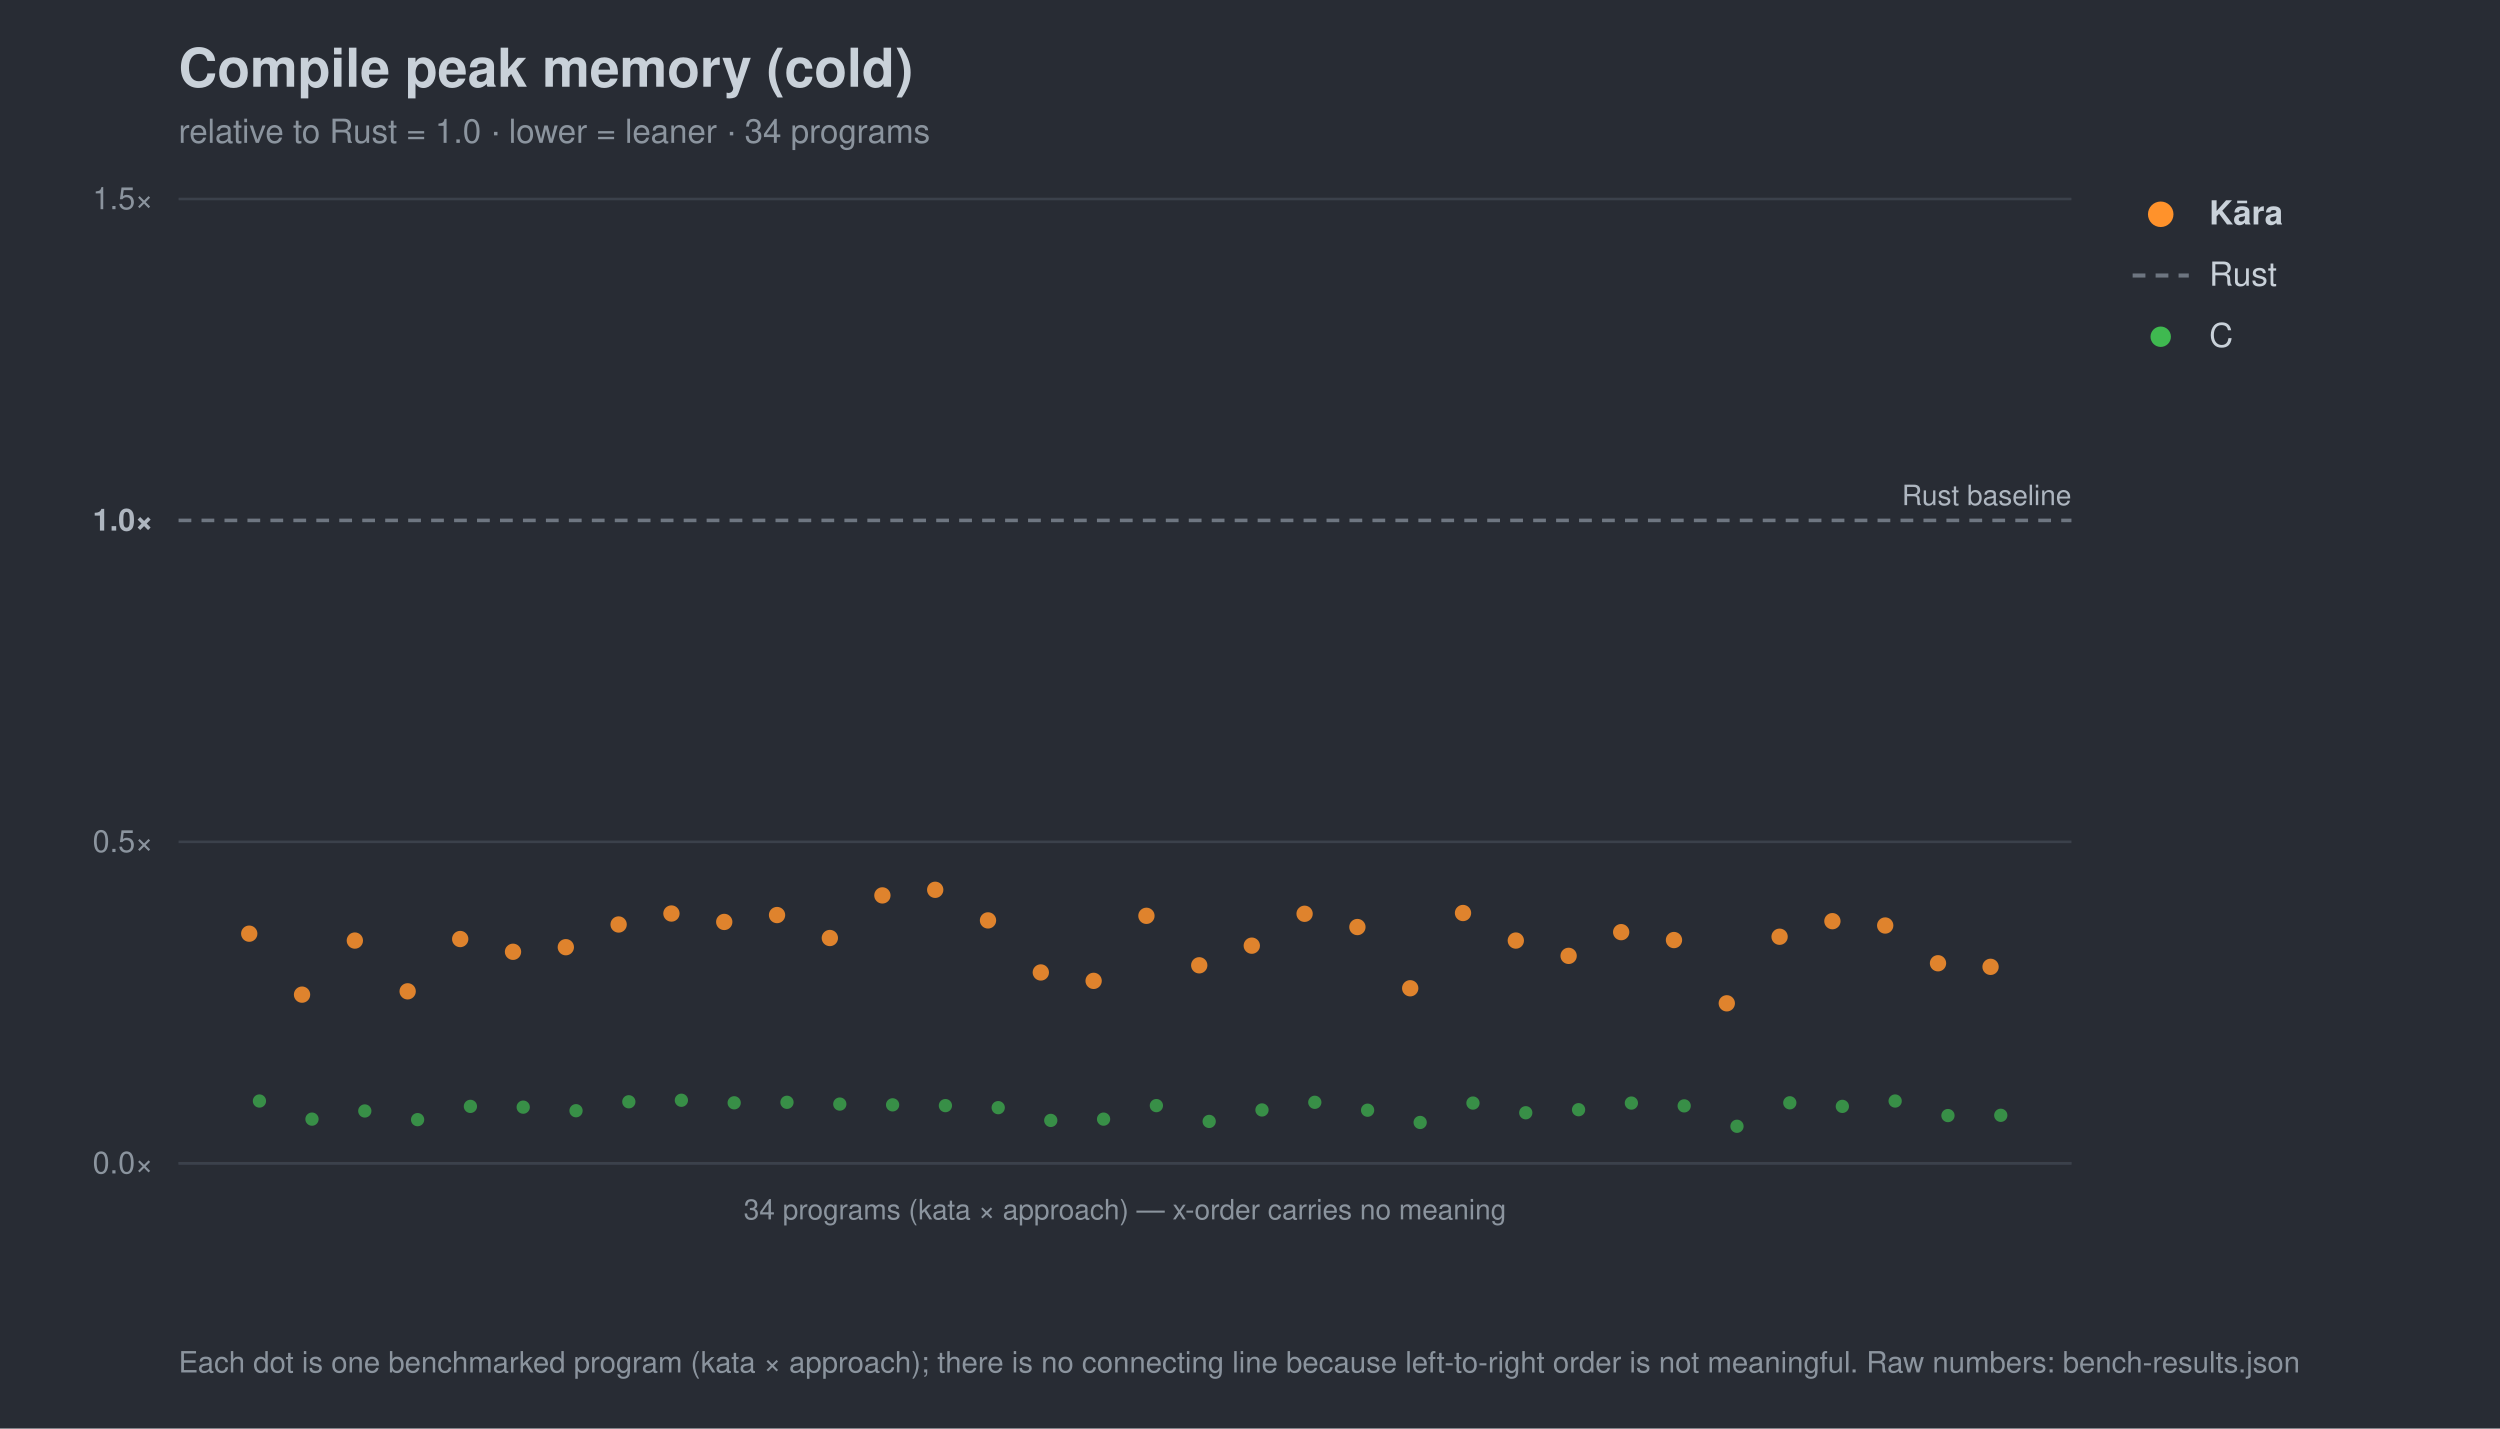
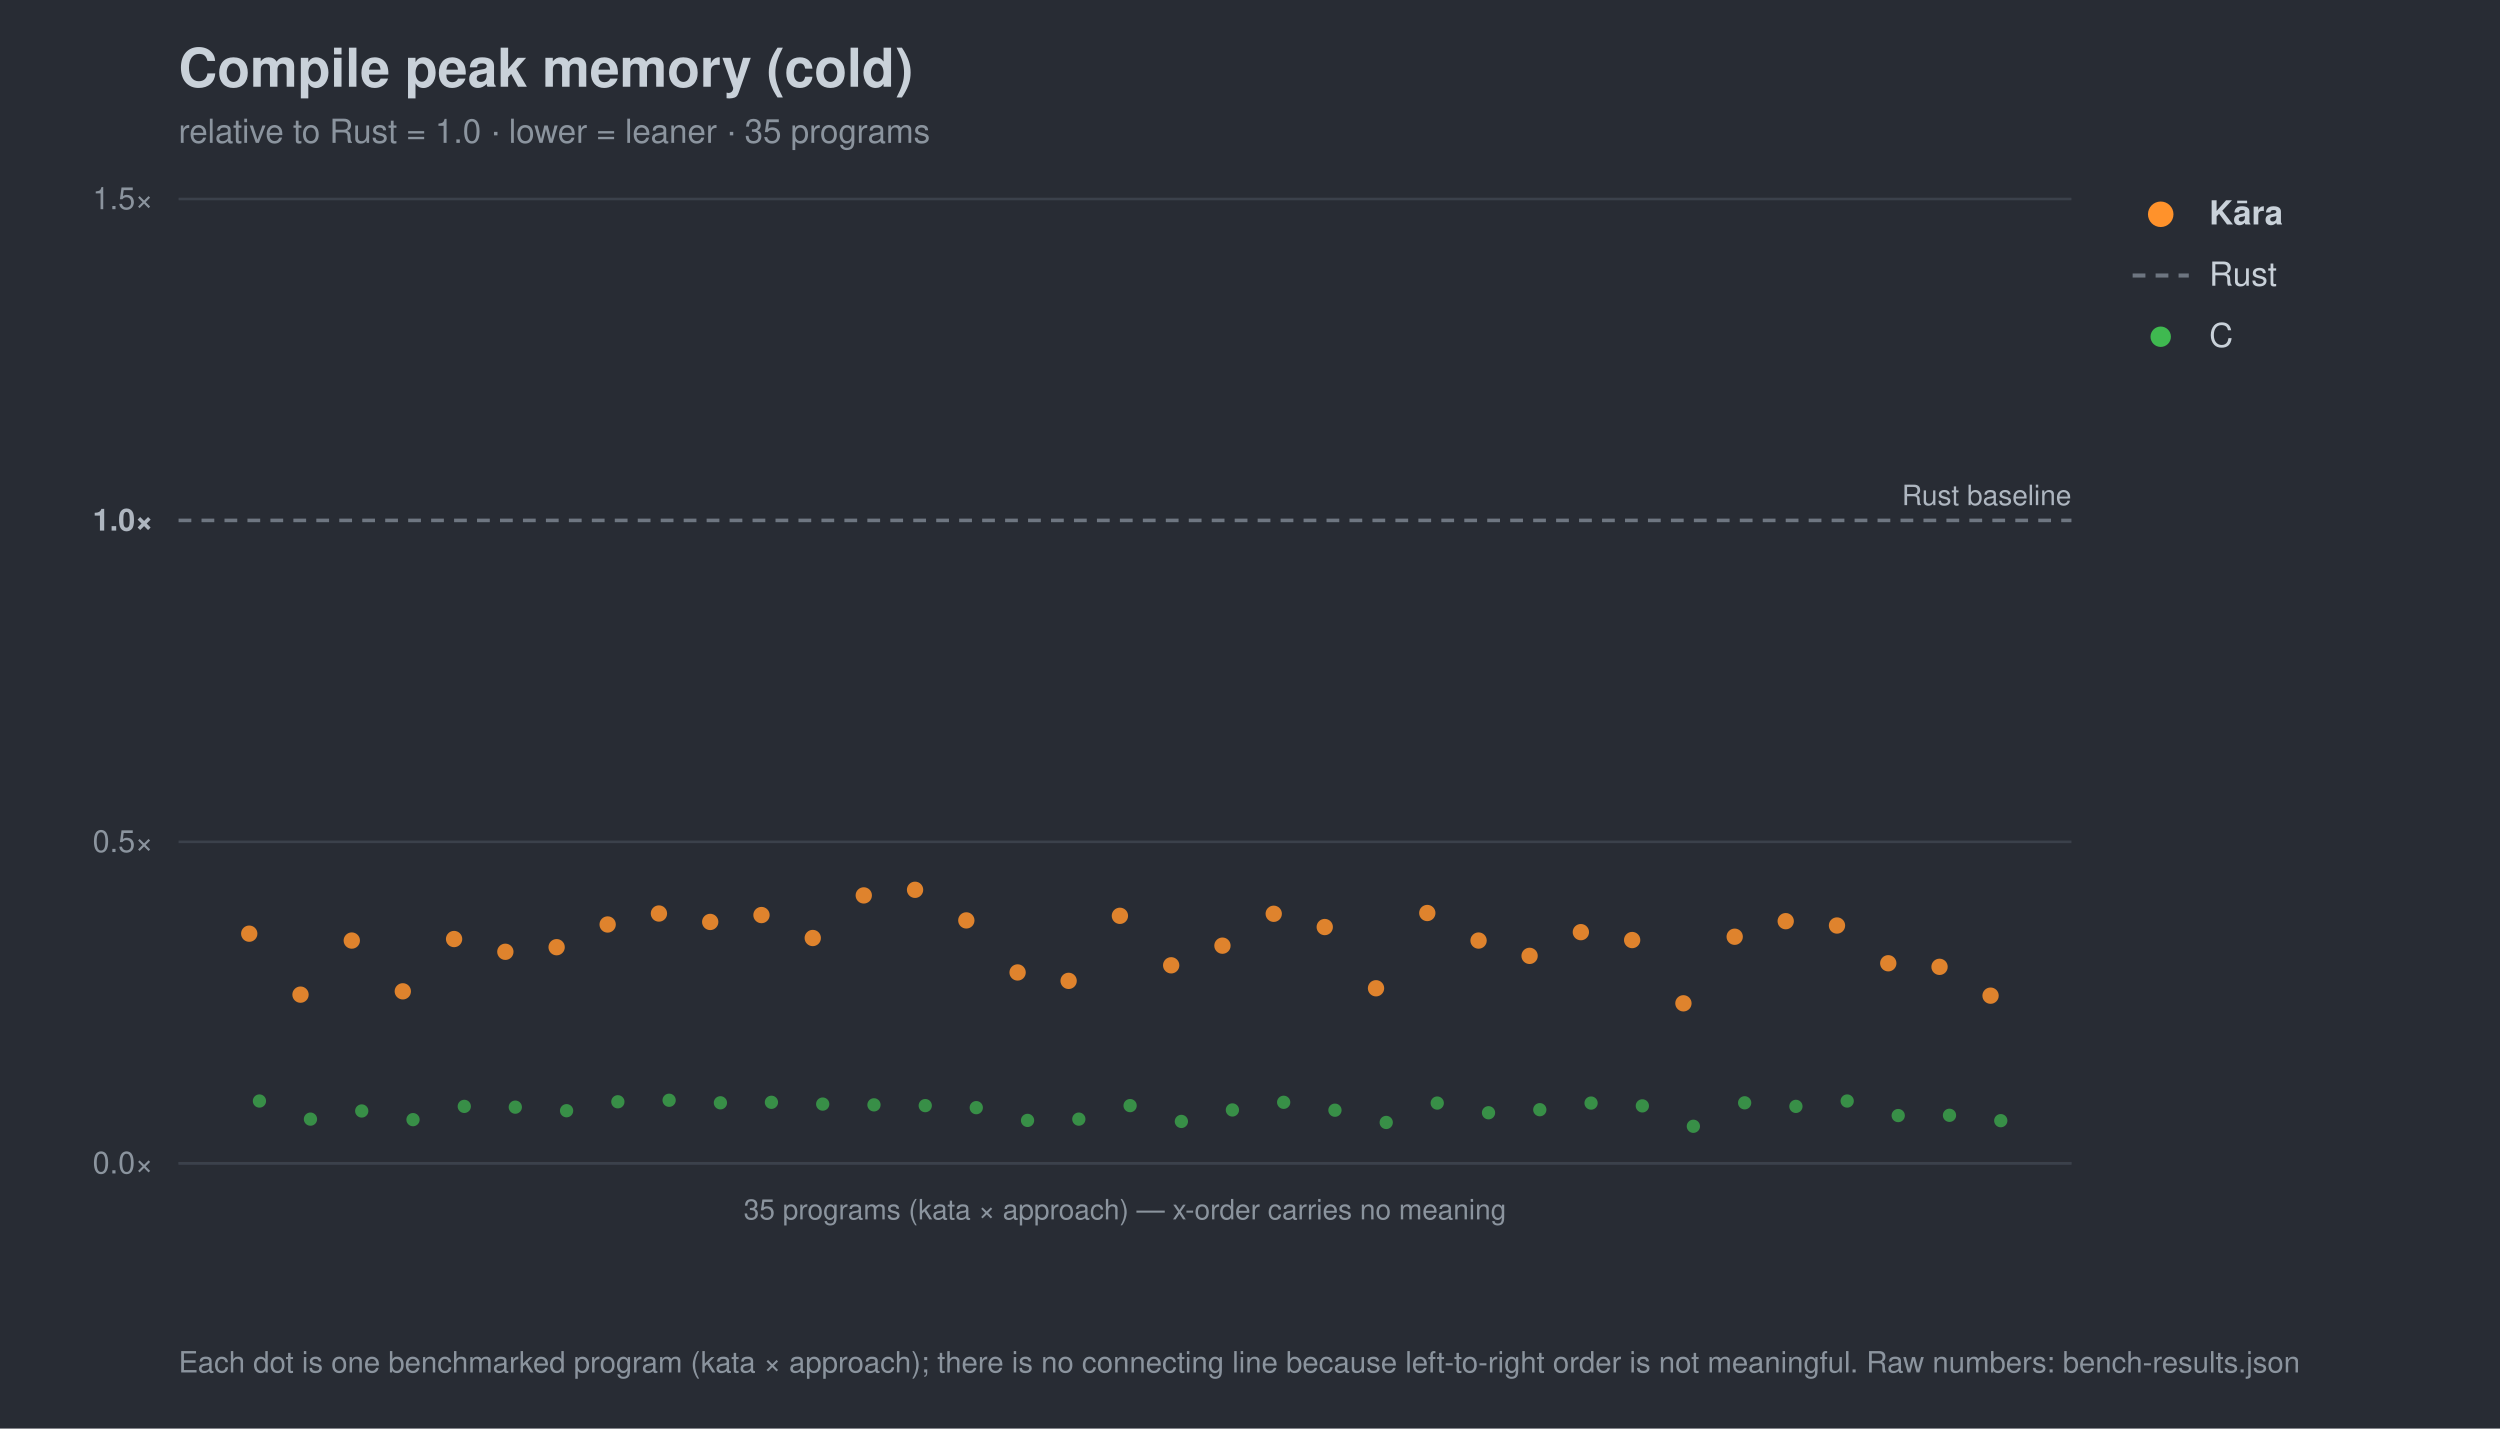
<svg xmlns="http://www.w3.org/2000/svg" width="980" height="560" viewBox="0 0 980 560" font-family="-apple-system,Segoe UI,Helvetica,Arial,sans-serif">
  <rect width="980" height="560" fill="#282c34" />
  <text x="70" y="34" font-size="21" font-weight="700" fill="#c9d1d9">Compile peak memory (cold)</text>
-   <text x="70" y="56" font-size="13" fill="#8b949e">relative to Rust = 1.0 · lower = leaner · 34 programs</text>
+   <text x="70" y="56" font-size="13" fill="#8b949e">relative to Rust = 1.0 · lower = leaner · 35 programs</text>
  <line x1="70" y1="456.0" x2="812" y2="456.0" stroke="#3b414b" stroke-width="1" />
  <text x="60" y="460.0" font-size="12" text-anchor="end" fill="#8b949e">0.0×</text>
  <line x1="70" y1="330.0" x2="812" y2="330.0" stroke="#3b414b" stroke-width="1" />
  <text x="60" y="334.0" font-size="12" text-anchor="end" fill="#8b949e">0.5×</text>
  <line x1="70" y1="204.0" x2="812" y2="204.0" stroke="#6e7681" stroke-width="1.4" stroke-dasharray="5 4" />
  <text x="60" y="208.0" font-size="12" text-anchor="end" fill="#aeb6c0" font-weight="700">1.0×</text>
  <line x1="70" y1="78.0" x2="812" y2="78.0" stroke="#3b414b" stroke-width="1" />
  <text x="60" y="82.0" font-size="12" text-anchor="end" fill="#8b949e">1.5×</text>
  <text x="812" y="198.0" font-size="11" text-anchor="end" fill="#aeb6c0">Rust baseline</text>
  <line x1="70" y1="456" x2="812" y2="456" stroke="#3b414b" />
-   <text x="441.0" y="478" font-size="11" text-anchor="middle" fill="#8b949e">34 programs (kata × approach) — x-order carries no meaning</text>
+   <text x="441.0" y="478" font-size="11" text-anchor="middle" fill="#8b949e">35 programs (kata × approach) — x-order carries no meaning</text>
  <circle cx="101.7" cy="431.6" r="2.6" fill="#3fb950" opacity="0.7" />
-   <circle cx="122.3" cy="438.7" r="2.6" fill="#3fb950" opacity="0.7" />
-   <circle cx="143.0" cy="435.5" r="2.6" fill="#3fb950" opacity="0.7" />
-   <circle cx="163.7" cy="438.9" r="2.6" fill="#3fb950" opacity="0.7" />
-   <circle cx="184.4" cy="433.7" r="2.6" fill="#3fb950" opacity="0.7" />
-   <circle cx="205.1" cy="434.0" r="2.6" fill="#3fb950" opacity="0.7" />
-   <circle cx="225.8" cy="435.4" r="2.6" fill="#3fb950" opacity="0.7" />
-   <circle cx="246.5" cy="431.9" r="2.6" fill="#3fb950" opacity="0.7" />
-   <circle cx="267.1" cy="431.3" r="2.6" fill="#3fb950" opacity="0.7" />
-   <circle cx="287.8" cy="432.3" r="2.6" fill="#3fb950" opacity="0.7" />
-   <circle cx="308.5" cy="432.1" r="2.6" fill="#3fb950" opacity="0.7" />
-   <circle cx="329.2" cy="432.8" r="2.6" fill="#3fb950" opacity="0.7" />
-   <circle cx="349.9" cy="433.1" r="2.6" fill="#3fb950" opacity="0.7" />
-   <circle cx="370.6" cy="433.4" r="2.6" fill="#3fb950" opacity="0.7" />
-   <circle cx="391.3" cy="434.2" r="2.6" fill="#3fb950" opacity="0.7" />
-   <circle cx="411.9" cy="439.2" r="2.6" fill="#3fb950" opacity="0.7" />
-   <circle cx="432.6" cy="438.7" r="2.6" fill="#3fb950" opacity="0.7" />
-   <circle cx="453.3" cy="433.4" r="2.6" fill="#3fb950" opacity="0.7" />
-   <circle cx="474.0" cy="439.6" r="2.6" fill="#3fb950" opacity="0.7" />
-   <circle cx="494.7" cy="435.1" r="2.6" fill="#3fb950" opacity="0.7" />
-   <circle cx="515.4" cy="432.1" r="2.6" fill="#3fb950" opacity="0.7" />
-   <circle cx="536.1" cy="435.2" r="2.6" fill="#3fb950" opacity="0.7" />
-   <circle cx="556.7" cy="440.0" r="2.6" fill="#3fb950" opacity="0.7" />
-   <circle cx="577.4" cy="432.4" r="2.6" fill="#3fb950" opacity="0.7" />
-   <circle cx="598.1" cy="436.2" r="2.6" fill="#3fb950" opacity="0.7" />
-   <circle cx="618.8" cy="435.0" r="2.6" fill="#3fb950" opacity="0.7" />
-   <circle cx="639.5" cy="432.4" r="2.6" fill="#3fb950" opacity="0.7" />
-   <circle cx="660.2" cy="433.5" r="2.6" fill="#3fb950" opacity="0.7" />
-   <circle cx="680.9" cy="441.5" r="2.6" fill="#3fb950" opacity="0.7" />
-   <circle cx="701.6" cy="432.3" r="2.6" fill="#3fb950" opacity="0.7" />
-   <circle cx="722.2" cy="433.7" r="2.6" fill="#3fb950" opacity="0.7" />
-   <circle cx="742.9" cy="431.6" r="2.6" fill="#3fb950" opacity="0.7" />
-   <circle cx="763.6" cy="437.3" r="2.6" fill="#3fb950" opacity="0.7" />
-   <circle cx="784.3" cy="437.2" r="2.6" fill="#3fb950" opacity="0.7" />
+   <circle cx="121.7" cy="438.7" r="2.6" fill="#3fb950" opacity="0.7" />
+   <circle cx="141.8" cy="435.5" r="2.6" fill="#3fb950" opacity="0.7" />
+   <circle cx="161.9" cy="438.9" r="2.6" fill="#3fb950" opacity="0.7" />
+   <circle cx="182.0" cy="433.7" r="2.6" fill="#3fb950" opacity="0.7" />
+   <circle cx="202.0" cy="434.0" r="2.6" fill="#3fb950" opacity="0.7" />
+   <circle cx="222.1" cy="435.4" r="2.6" fill="#3fb950" opacity="0.7" />
+   <circle cx="242.2" cy="431.9" r="2.6" fill="#3fb950" opacity="0.7" />
+   <circle cx="262.3" cy="431.3" r="2.6" fill="#3fb950" opacity="0.7" />
+   <circle cx="282.4" cy="432.3" r="2.6" fill="#3fb950" opacity="0.7" />
+   <circle cx="302.4" cy="432.1" r="2.6" fill="#3fb950" opacity="0.7" />
+   <circle cx="322.5" cy="432.8" r="2.6" fill="#3fb950" opacity="0.7" />
+   <circle cx="342.6" cy="433.1" r="2.6" fill="#3fb950" opacity="0.7" />
+   <circle cx="362.7" cy="433.4" r="2.6" fill="#3fb950" opacity="0.7" />
+   <circle cx="382.7" cy="434.2" r="2.6" fill="#3fb950" opacity="0.7" />
+   <circle cx="402.8" cy="439.2" r="2.6" fill="#3fb950" opacity="0.7" />
+   <circle cx="422.9" cy="438.7" r="2.6" fill="#3fb950" opacity="0.7" />
+   <circle cx="443.0" cy="433.4" r="2.6" fill="#3fb950" opacity="0.7" />
+   <circle cx="463.1" cy="439.6" r="2.6" fill="#3fb950" opacity="0.7" />
+   <circle cx="483.1" cy="435.1" r="2.6" fill="#3fb950" opacity="0.7" />
+   <circle cx="503.2" cy="432.1" r="2.6" fill="#3fb950" opacity="0.7" />
+   <circle cx="523.3" cy="435.2" r="2.6" fill="#3fb950" opacity="0.7" />
+   <circle cx="543.4" cy="440.0" r="2.6" fill="#3fb950" opacity="0.7" />
+   <circle cx="563.4" cy="432.4" r="2.6" fill="#3fb950" opacity="0.7" />
+   <circle cx="583.5" cy="436.2" r="2.6" fill="#3fb950" opacity="0.7" />
+   <circle cx="603.6" cy="435.0" r="2.6" fill="#3fb950" opacity="0.7" />
+   <circle cx="623.7" cy="432.4" r="2.6" fill="#3fb950" opacity="0.7" />
+   <circle cx="643.8" cy="433.5" r="2.6" fill="#3fb950" opacity="0.7" />
+   <circle cx="663.8" cy="441.5" r="2.6" fill="#3fb950" opacity="0.7" />
+   <circle cx="683.9" cy="432.3" r="2.6" fill="#3fb950" opacity="0.7" />
+   <circle cx="704.0" cy="433.7" r="2.6" fill="#3fb950" opacity="0.7" />
+   <circle cx="724.1" cy="431.6" r="2.6" fill="#3fb950" opacity="0.7" />
+   <circle cx="744.1" cy="437.3" r="2.6" fill="#3fb950" opacity="0.7" />
+   <circle cx="764.2" cy="437.2" r="2.6" fill="#3fb950" opacity="0.7" />
+   <circle cx="784.3" cy="439.3" r="2.6" fill="#3fb950" opacity="0.7" />
  <circle cx="97.7" cy="366.0" r="3.2" fill="#ff922b" opacity="0.85" />
-   <circle cx="118.4" cy="389.9" r="3.2" fill="#ff922b" opacity="0.85" />
-   <circle cx="139.1" cy="368.7" r="3.2" fill="#ff922b" opacity="0.85" />
-   <circle cx="159.8" cy="388.6" r="3.2" fill="#ff922b" opacity="0.85" />
-   <circle cx="180.4" cy="368.1" r="3.2" fill="#ff922b" opacity="0.85" />
-   <circle cx="201.1" cy="373.1" r="3.2" fill="#ff922b" opacity="0.85" />
-   <circle cx="221.8" cy="371.3" r="3.2" fill="#ff922b" opacity="0.85" />
-   <circle cx="242.5" cy="362.4" r="3.2" fill="#ff922b" opacity="0.85" />
-   <circle cx="263.2" cy="358.1" r="3.2" fill="#ff922b" opacity="0.85" />
-   <circle cx="283.9" cy="361.4" r="3.2" fill="#ff922b" opacity="0.85" />
-   <circle cx="304.6" cy="358.7" r="3.2" fill="#ff922b" opacity="0.85" />
-   <circle cx="325.3" cy="367.7" r="3.2" fill="#ff922b" opacity="0.85" />
-   <circle cx="345.9" cy="351.0" r="3.2" fill="#ff922b" opacity="0.85" />
-   <circle cx="366.6" cy="348.8" r="3.2" fill="#ff922b" opacity="0.85" />
-   <circle cx="387.3" cy="360.8" r="3.2" fill="#ff922b" opacity="0.85" />
-   <circle cx="408.0" cy="381.2" r="3.2" fill="#ff922b" opacity="0.85" />
-   <circle cx="428.7" cy="384.5" r="3.2" fill="#ff922b" opacity="0.85" />
-   <circle cx="449.4" cy="359.0" r="3.2" fill="#ff922b" opacity="0.85" />
-   <circle cx="470.1" cy="378.4" r="3.2" fill="#ff922b" opacity="0.85" />
-   <circle cx="490.7" cy="370.7" r="3.2" fill="#ff922b" opacity="0.85" />
-   <circle cx="511.4" cy="358.2" r="3.2" fill="#ff922b" opacity="0.85" />
-   <circle cx="532.1" cy="363.4" r="3.2" fill="#ff922b" opacity="0.85" />
-   <circle cx="552.8" cy="387.4" r="3.2" fill="#ff922b" opacity="0.85" />
-   <circle cx="573.5" cy="357.9" r="3.2" fill="#ff922b" opacity="0.85" />
-   <circle cx="594.2" cy="368.7" r="3.2" fill="#ff922b" opacity="0.85" />
-   <circle cx="614.9" cy="374.7" r="3.2" fill="#ff922b" opacity="0.85" />
-   <circle cx="635.5" cy="365.4" r="3.2" fill="#ff922b" opacity="0.85" />
-   <circle cx="656.2" cy="368.5" r="3.2" fill="#ff922b" opacity="0.85" />
-   <circle cx="676.9" cy="393.3" r="3.2" fill="#ff922b" opacity="0.85" />
-   <circle cx="697.6" cy="367.2" r="3.2" fill="#ff922b" opacity="0.85" />
-   <circle cx="718.3" cy="361.1" r="3.2" fill="#ff922b" opacity="0.85" />
-   <circle cx="739.0" cy="362.8" r="3.2" fill="#ff922b" opacity="0.85" />
-   <circle cx="759.7" cy="377.6" r="3.2" fill="#ff922b" opacity="0.85" />
-   <circle cx="780.3" cy="379.0" r="3.2" fill="#ff922b" opacity="0.85" />
+   <circle cx="117.8" cy="389.9" r="3.2" fill="#ff922b" opacity="0.85" />
+   <circle cx="137.9" cy="368.7" r="3.2" fill="#ff922b" opacity="0.85" />
+   <circle cx="157.9" cy="388.6" r="3.2" fill="#ff922b" opacity="0.85" />
+   <circle cx="178.0" cy="368.1" r="3.2" fill="#ff922b" opacity="0.85" />
+   <circle cx="198.1" cy="373.1" r="3.2" fill="#ff922b" opacity="0.85" />
+   <circle cx="218.2" cy="371.3" r="3.2" fill="#ff922b" opacity="0.85" />
+   <circle cx="238.2" cy="362.4" r="3.2" fill="#ff922b" opacity="0.85" />
+   <circle cx="258.3" cy="358.1" r="3.2" fill="#ff922b" opacity="0.85" />
+   <circle cx="278.4" cy="361.4" r="3.2" fill="#ff922b" opacity="0.85" />
+   <circle cx="298.5" cy="358.7" r="3.2" fill="#ff922b" opacity="0.85" />
+   <circle cx="318.6" cy="367.7" r="3.2" fill="#ff922b" opacity="0.85" />
+   <circle cx="338.6" cy="351.0" r="3.2" fill="#ff922b" opacity="0.85" />
+   <circle cx="358.7" cy="348.8" r="3.2" fill="#ff922b" opacity="0.85" />
+   <circle cx="378.8" cy="360.8" r="3.2" fill="#ff922b" opacity="0.85" />
+   <circle cx="398.9" cy="381.2" r="3.2" fill="#ff922b" opacity="0.85" />
+   <circle cx="418.9" cy="384.5" r="3.2" fill="#ff922b" opacity="0.85" />
+   <circle cx="439.0" cy="359.0" r="3.2" fill="#ff922b" opacity="0.85" />
+   <circle cx="459.1" cy="378.4" r="3.2" fill="#ff922b" opacity="0.85" />
+   <circle cx="479.2" cy="370.7" r="3.2" fill="#ff922b" opacity="0.85" />
+   <circle cx="499.3" cy="358.2" r="3.2" fill="#ff922b" opacity="0.85" />
+   <circle cx="519.3" cy="363.4" r="3.2" fill="#ff922b" opacity="0.85" />
+   <circle cx="539.4" cy="387.4" r="3.2" fill="#ff922b" opacity="0.85" />
+   <circle cx="559.5" cy="357.9" r="3.2" fill="#ff922b" opacity="0.85" />
+   <circle cx="579.6" cy="368.7" r="3.2" fill="#ff922b" opacity="0.85" />
+   <circle cx="599.6" cy="374.7" r="3.2" fill="#ff922b" opacity="0.85" />
+   <circle cx="619.7" cy="365.4" r="3.2" fill="#ff922b" opacity="0.85" />
+   <circle cx="639.8" cy="368.5" r="3.2" fill="#ff922b" opacity="0.85" />
+   <circle cx="659.9" cy="393.3" r="3.2" fill="#ff922b" opacity="0.85" />
+   <circle cx="680.0" cy="367.2" r="3.2" fill="#ff922b" opacity="0.85" />
+   <circle cx="700.0" cy="361.1" r="3.2" fill="#ff922b" opacity="0.85" />
+   <circle cx="720.1" cy="362.8" r="3.2" fill="#ff922b" opacity="0.85" />
+   <circle cx="740.2" cy="377.6" r="3.2" fill="#ff922b" opacity="0.85" />
+   <circle cx="760.3" cy="379.0" r="3.2" fill="#ff922b" opacity="0.85" />
+   <circle cx="780.3" cy="390.3" r="3.2" fill="#ff922b" opacity="0.85" />
  <circle cx="847" cy="84" r="5" fill="#ff922b" />
  <text x="866" y="88" font-size="13" fill="#c9d1d9" font-weight="700">Kāra</text>
  <line x1="836" y1="108" x2="858" y2="108" stroke="#6e7681" stroke-width="1.6" stroke-dasharray="5 4" />
  <text x="866" y="112" font-size="13" fill="#c9d1d9" font-weight="400">Rust</text>
  <circle cx="847" cy="132" r="4" fill="#3fb950" />
  <text x="866" y="136" font-size="13" fill="#c9d1d9" font-weight="400">C</text>
  <text x="70" y="538" font-size="11.5" fill="#8b949e">Each dot is one benchmarked program (kata × approach); there is no connecting line because left-to-right order is not meaningful. Raw numbers: bench-results.json</text>
</svg>
